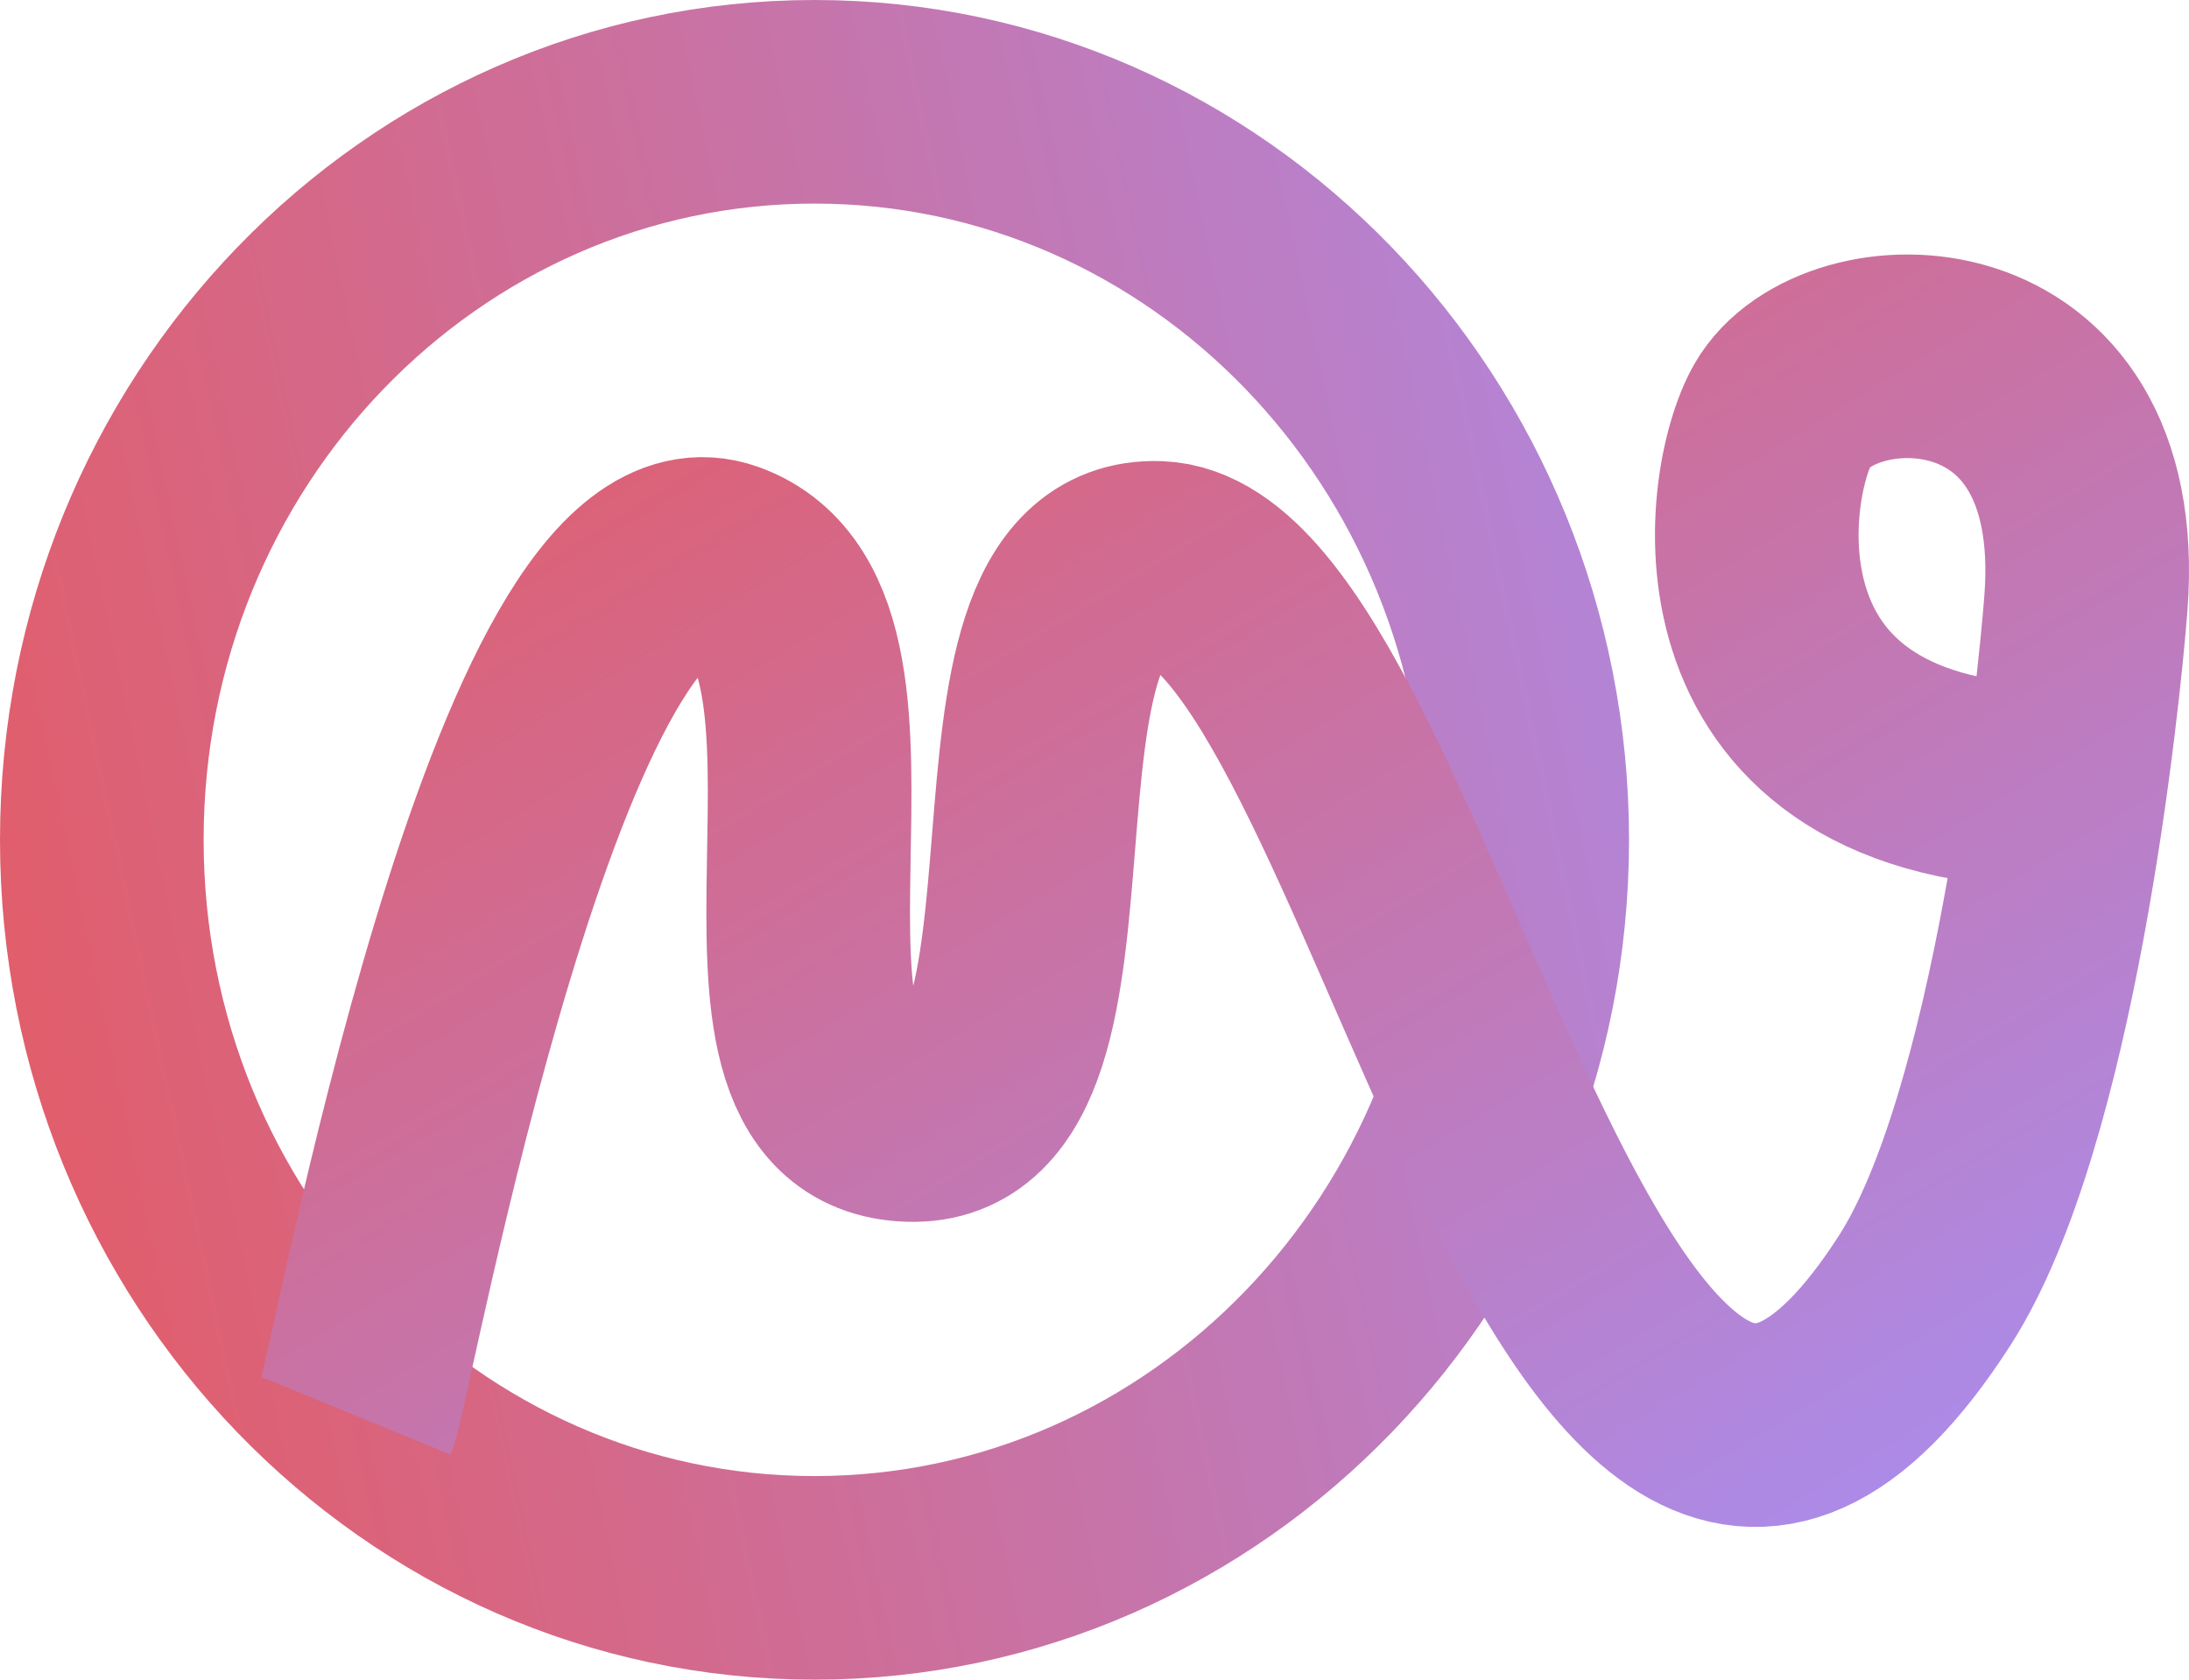
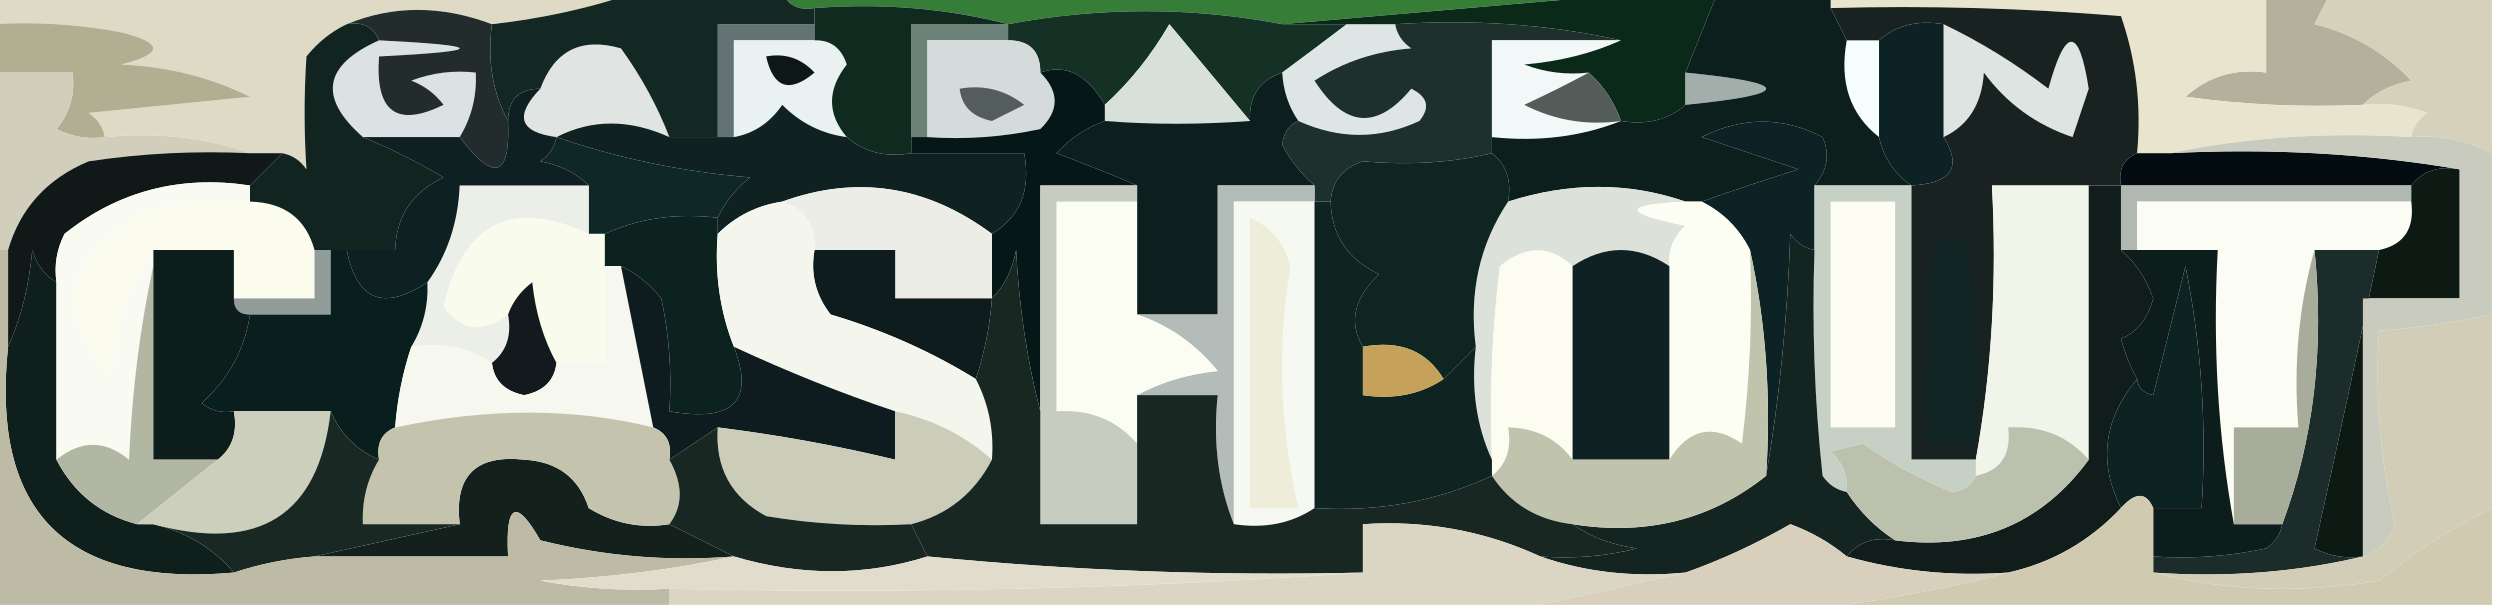
- <svg xmlns="http://www.w3.org/2000/svg" width="43" height="33" viewBox="0 0 43 33">
-   <defs>
-     <linearGradient id="a" x1="-8.363%" x2="151.553%" y1="70.287%" y2="35.535%">
-       <stop offset="0%" stop-color="#E35C67" />
-       <stop offset="100%" stop-color="#A293FF" />
-     </linearGradient>
-     <linearGradient id="b" x1="0%" x2="115.047%" y1="0%" y2="115.27%">
-       <stop offset="0%" stop-color="#E35C67" />
-       <stop offset="100%" stop-color="#A293FF" />
-     </linearGradient>
-   </defs>
-   <g fill="none" fill-rule="nonzero" stroke-width="4" transform="translate(2 2)">
-     <ellipse cx="14" cy="14.5" stroke="url(#a)" rx="14" ry="14.5" />
-     <path stroke="url(#b)" d="M5 25.818c.279-.681 3.408-18.13 7.227-16.76 3.607 1.295-.397 10.825 3.644 10.947 3.978.12.884-11.096 4.886-10.946 4.763.178 8.229 24.906 15.05 14.296 2.154-3.35 3.02-11.577 3.168-13.509.434-5.682-4.886-5.561-5.955-3.702-.802 1.395-1.601 7.31 5.504 7.31" />
+ <svg xmlns="http://www.w3.org/2000/svg" version="1.1" width="155px" height="38px" style="shape-rendering:geometricPrecision; text-rendering:geometricPrecision; image-rendering:optimizeQuality; fill-rule:evenodd; clip-rule:evenodd">
+   <g>
+     <path style="opacity:1" fill="#dedac5" d="M -0.5,-0.5 C 12.833,-0.5 26.167,-0.5 39.5,-0.5C 36.689,0.475 33.689,1.142 30.5,1.5C 27.362,0.319 24.362,0.319 21.5,1.5C 20.542,1.953 19.708,2.619 19,3.5C 18.845,5.856 18.845,8.189 19,10.5C 18.617,9.944 18.117,9.611 17.5,9.5C 16.833,9.5 16.167,9.5 15.5,9.5C 12.713,8.523 9.713,8.19 6.5,8.5C 6.389,7.883 6.056,7.383 5.5,7C 8.833,6.667 12.167,6.333 15.5,6C 13.038,4.784 10.371,4.118 7.5,4C 10.167,3.333 10.167,2.667 7.5,2C 4.854,1.503 2.187,1.336 -0.5,1.5C -0.5,0.833 -0.5,0.167 -0.5,-0.5 Z" />
+   </g>
+   <g>
+     <path style="opacity:1" fill="#367d38" d="M 48.5,-0.5 C 66.5,-0.5 84.5,-0.5 102.5,-0.5C 94.833,0.167 87.167,0.833 79.5,1.5C 73.851,0.426 68.184,0.426 62.5,1.5C 58.702,0.517 54.702,0.183 50.5,0.5C 49.508,0.672 48.842,0.338 48.5,-0.5 Z" />
+   </g>
+   <g>
+     <path style="opacity:1" fill="#b4b09b" d="M 140.5,-0.5 C 141.833,-0.5 143.167,-0.5 144.5,-0.5C 144.196,0.15 143.863,0.817 143.5,1.5C 145.865,2.085 147.865,3.252 149.5,5C 148.263,5.232 147.263,5.732 146.5,6.5C 142.818,6.665 139.152,6.499 135.5,6C 136.905,4.731 138.571,4.231 140.5,4.5C 140.5,2.833 140.5,1.167 140.5,-0.5 Z" />
+   </g>
+   <g>
+     <path style="opacity:1" fill="#f6fefd" d="M 114.5,2.5 C 115.167,2.5 115.833,2.5 116.5,2.5C 116.5,4.5 116.5,6.5 116.5,8.5C 114.692,7.082 114.025,5.082 114.5,2.5 Z" />
+   </g>
+   <g>
+     <path style="opacity:1" fill="#e8e4ce" d="M 113.5,0.5 C 113.5,0.167 113.5,-0.167 113.5,-0.5C 122.5,-0.5 131.5,-0.5 140.5,-0.5C 140.5,1.167 140.5,2.833 140.5,4.5C 138.571,4.231 136.905,4.731 135.5,6C 139.152,6.499 142.818,6.665 146.5,6.5C 147.873,6.343 149.207,6.51 150.5,7C 149.944,7.383 149.611,7.883 149.5,8.5C 144.305,8.179 139.305,8.513 134.5,9.5C 133.833,9.5 133.167,9.5 132.5,9.5C 132.777,6.552 132.444,3.719 131.5,1C 125.509,0.501 119.509,0.334 113.5,0.5 Z" />
+   </g>
+   <g>
+     <path style="opacity:1" fill="#b1ae92" d="M -0.5,1.5 C 2.187,1.336 4.854,1.503 7.5,2C 10.167,2.667 10.167,3.333 7.5,4C 10.371,4.118 13.038,4.784 15.5,6C 12.167,6.333 8.833,6.667 5.5,7C 6.056,7.383 6.389,7.883 6.5,8.5C 5.448,8.649 4.448,8.483 3.5,8C 4.337,6.989 4.67,5.822 4.5,4.5C 2.833,4.5 1.167,4.5 -0.5,4.5C -0.5,3.5 -0.5,2.5 -0.5,1.5 Z" />
+   </g>
+   <g>
+     <path style="opacity:1" fill="#153125" d="M 79.5,1.5 C 80.833,1.5 82.167,1.5 83.5,1.5C 82.205,2.488 80.872,3.488 79.5,4.5C 78.094,4.973 77.427,5.973 77.5,7.5C 75.856,5.519 74.19,3.519 72.5,1.5C 71.388,3.419 70.054,5.086 68.5,6.5C 67.399,4.606 66.066,3.939 64.5,4.5C 64.5,3.167 63.833,2.5 62.5,2.5C 62.5,2.167 62.5,1.833 62.5,1.5C 68.184,0.426 73.851,0.426 79.5,1.5 Z" />
+   </g>
+   <g>
+     <path style="opacity:1" fill="#dde5e5" d="M 83.5,1.5 C 84.5,1.5 85.5,1.5 86.5,1.5C 86.611,2.117 86.944,2.617 87.5,3C 85.285,3.17 83.285,3.837 81.5,5C 83.365,7.912 85.365,8.078 87.5,5.5C 88.521,6.002 88.688,6.668 88,7.5C 85.541,8.649 83.041,8.649 80.5,7.5C 79.89,6.609 79.557,5.609 79.5,4.5C 80.872,3.488 82.205,2.488 83.5,1.5 Z" />
+   </g>
+   <g>
+     <path style="opacity:1" fill="#d5d1ba" d="M 144.5,-0.5 C 147.833,-0.5 151.167,-0.5 154.5,-0.5C 154.5,2.833 154.5,6.167 154.5,9.5C 152.958,8.699 151.292,8.366 149.5,8.5C 149.611,7.883 149.944,7.383 150.5,7C 149.207,6.51 147.873,6.343 146.5,6.5C 147.263,5.732 148.263,5.232 149.5,5C 147.865,3.252 145.865,2.085 143.5,1.5C 143.863,0.817 144.196,0.15 144.5,-0.5 Z" />
+   </g>
+   <g>
+     <path style="opacity:1" fill="#6c8279" d="M 62.5,1.5 C 62.5,1.833 62.5,2.167 62.5,2.5C 60.833,2.5 59.167,2.5 57.5,2.5C 57.5,4.5 57.5,6.5 57.5,8.5C 57.167,8.5 56.833,8.5 56.5,8.5C 56.5,6.167 56.5,3.833 56.5,1.5C 58.5,1.5 60.5,1.5 62.5,1.5 Z" />
+   </g>
+   <g>
+     <path style="opacity:1" fill="#1e302b" d="M 86.5,1.5 C 91.363,1.181 96.03,1.514 100.5,2.5C 97.833,2.5 95.167,2.5 92.5,2.5C 92.5,4.5 92.5,6.5 92.5,8.5C 92.5,8.833 92.5,9.167 92.5,9.5C 90.01,10.09 87.343,10.257 84.5,10C 83.244,10.417 82.577,11.25 82.5,12.5C 82.167,12.5 81.833,12.5 81.5,12.5C 81.5,12.167 81.5,11.833 81.5,11.5C 80.722,10.844 80.056,10.011 79.5,9C 79.57,8.235 79.903,7.735 80.5,7.5C 83.041,8.649 85.541,8.649 88,7.5C 88.688,6.668 88.521,6.002 87.5,5.5C 85.365,8.078 83.365,7.912 81.5,5C 83.285,3.837 85.285,3.17 87.5,3C 86.944,2.617 86.611,2.117 86.5,1.5 Z" />
+   </g>
+   <g>
+     <path style="opacity:1" fill="#f1f8f7" d="M 100.5,2.5 C 98.708,3.309 96.708,3.809 94.5,4C 95.793,4.49 97.127,4.657 98.5,4.5C 97.282,5.161 95.949,5.828 94.5,6.5C 96.396,7.466 98.396,7.799 100.5,7.5C 98.052,8.473 95.385,8.806 92.5,8.5C 92.5,6.5 92.5,4.5 92.5,2.5C 95.167,2.5 97.833,2.5 100.5,2.5 Z" />
+   </g>
+   <g>
+     <path style="opacity:1" fill="#0a2918" d="M 102.5,-0.5 C 103.833,-0.5 105.167,-0.5 106.5,-0.5C 105.833,1.167 105.167,2.833 104.5,4.5C 104.5,5.167 104.5,5.833 104.5,6.5C 103.432,7.434 102.099,7.768 100.5,7.5C 100.068,6.29 99.401,5.29 98.5,4.5C 97.127,4.657 95.793,4.49 94.5,4C 96.708,3.809 98.708,3.309 100.5,2.5C 96.03,1.514 91.363,1.181 86.5,1.5C 85.5,1.5 84.5,1.5 83.5,1.5C 82.167,1.5 80.833,1.5 79.5,1.5C 87.167,0.833 94.833,0.167 102.5,-0.5 Z" />
+   </g>
+   <g>
+     <path style="opacity:1" fill="#dee4e2" d="M 120.5,1.5 C 122.764,2.581 124.931,3.915 127,5.5C 128.065,1.622 128.899,1.622 129.5,5.5C 129.167,6.5 128.833,7.5 128.5,8.5C 126.247,7.747 124.413,6.414 123,4.5C 122.878,6.437 122.045,7.77 120.5,8.5C 120.5,6.167 120.5,3.833 120.5,1.5 Z" />
+   </g>
+   <g>
+     <path style="opacity:1" fill="#a2aeaa" d="M 104.5,4.5 C 111.167,5.167 111.167,5.833 104.5,6.5C 104.5,5.833 104.5,5.167 104.5,4.5 Z" />
+   </g>
+   <g>
+     <path style="opacity:1" fill="#dce2e3" d="M 23.5,2.5 C 30.167,2.833 30.167,3.167 23.5,3.5C 23.248,6.932 24.581,7.932 27.5,6.5C 26.975,5.808 26.308,5.308 25.5,5C 26.793,4.51 28.127,4.343 29.5,4.5C 29.567,5.959 29.234,7.292 28.5,8.5C 26.5,8.5 24.5,8.5 22.5,8.5C 19.716,6.048 20.049,4.048 23.5,2.5 Z" />
+   </g>
+   <g>
+     <path style="opacity:1" fill="#e0e5e3" d="M 41.5,8.5 C 39.021,7.377 36.688,7.377 34.5,8.5C 32.204,8.196 31.871,7.196 33.5,5.5C 34.378,3.127 36.045,2.294 38.5,3C 39.758,4.741 40.758,6.574 41.5,8.5 Z" />
+   </g>
+   <g>
+     <path style="opacity:1" fill="#637272" d="M 50.5,1.5 C 50.5,1.833 50.5,2.167 50.5,2.5C 48.833,2.5 47.167,2.5 45.5,2.5C 45.5,4.5 45.5,6.5 45.5,8.5C 45.167,8.5 44.833,8.5 44.5,8.5C 44.5,6.167 44.5,3.833 44.5,1.5C 46.5,1.5 48.5,1.5 50.5,1.5 Z" />
+   </g>
+   <g>
+     <path style="opacity:1" fill="#eaf1f1" d="M 50.5,2.5 C 51.497,2.47 52.164,2.97 52.5,4C 51.278,5.563 51.278,7.063 52.5,8.5C 50.956,8.297 49.622,7.63 48.5,6.5C 47.735,7.612 46.735,8.279 45.5,8.5C 45.5,6.5 45.5,4.5 45.5,2.5C 47.167,2.5 48.833,2.5 50.5,2.5 Z" />
+   </g>
+   <g>
+     <path style="opacity:1" fill="#0d1716" d="M 47.5,3.5 C 48.675,3.281 49.675,3.614 50.5,4.5C 48.948,5.798 47.948,5.465 47.5,3.5 Z" />
+   </g>
+   <g>
+     <path style="opacity:1" fill="#112a20" d="M 50.5,0.5 C 54.702,0.183 58.702,0.517 62.5,1.5C 60.5,1.5 58.5,1.5 56.5,1.5C 56.5,3.833 56.5,6.167 56.5,8.5C 56.5,8.833 56.5,9.167 56.5,9.5C 54.901,9.768 53.568,9.434 52.5,8.5C 51.278,7.063 51.278,5.563 52.5,4C 52.164,2.97 51.497,2.47 50.5,2.5C 50.5,2.167 50.5,1.833 50.5,1.5C 50.5,1.167 50.5,0.833 50.5,0.5 Z" />
+   </g>
+   <g>
+     <path style="opacity:1" fill="#d8e0dc" d="M 77.5,7.5 C 74.405,7.729 71.405,7.729 68.5,7.5C 68.5,7.167 68.5,6.833 68.5,6.5C 70.054,5.086 71.388,3.419 72.5,1.5C 74.19,3.519 75.856,5.519 77.5,7.5 Z" />
+   </g>
+   <g>
+     <path style="opacity:1" fill="#545c59" d="M 98.5,4.5 C 99.401,5.29 100.068,6.29 100.5,7.5C 98.396,7.799 96.396,7.466 94.5,6.5C 95.949,5.828 97.282,5.161 98.5,4.5 Z" />
+   </g>
+   <g>
+     <path style="opacity:1" fill="#d1cebb" d="M -0.5,4.5 C 1.167,4.5 2.833,4.5 4.5,4.5C 4.67,5.822 4.337,6.989 3.5,8C 4.448,8.483 5.448,8.649 6.5,8.5C 9.713,8.19 12.713,8.523 15.5,9.5C 12.15,9.335 8.817,9.502 5.5,10C 2.921,11.076 1.254,12.909 0.5,15.5C 0.167,15.5 -0.167,15.5 -0.5,15.5C -0.5,11.833 -0.5,8.167 -0.5,4.5 Z" />
+   </g>
+   <g>
+     <path style="opacity:1" fill="#132723" d="M 39.5,-0.5 C 42.5,-0.5 45.5,-0.5 48.5,-0.5C 48.842,0.338 49.508,0.672 50.5,0.5C 50.5,0.833 50.5,1.167 50.5,1.5C 48.5,1.5 46.5,1.5 44.5,1.5C 44.5,3.833 44.5,6.167 44.5,8.5C 43.5,8.5 42.5,8.5 41.5,8.5C 40.758,6.574 39.758,4.741 38.5,3C 36.045,2.294 34.378,3.127 33.5,5.5C 32.167,5.5 31.5,6.167 31.5,7.5C 30.539,5.735 30.205,3.735 30.5,1.5C 33.689,1.142 36.689,0.475 39.5,-0.5 Z" />
+   </g>
+   <g>
+     <path style="opacity:1" fill="#d4dbda" d="M 62.5,2.5 C 63.833,2.5 64.5,3.167 64.5,4.5C 65.684,5.688 65.684,6.855 64.5,8C 62.19,8.497 59.857,8.663 57.5,8.5C 57.5,6.5 57.5,4.5 57.5,2.5C 59.167,2.5 60.833,2.5 62.5,2.5 Z" />
+   </g>
+   <g>
+     <path style="opacity:1" fill="#545d5d" d="M 59.5,5.5 C 60.978,5.238 62.311,5.571 63.5,6.5C 62.833,6.833 62.167,7.167 61.5,7.5C 60.287,7.253 59.62,6.586 59.5,5.5 Z" />
+   </g>
+   <g>
+     <path style="opacity:1" fill="#222c2c" d="M 21.5,1.5 C 24.362,0.319 27.362,0.319 30.5,1.5C 30.205,3.735 30.539,5.735 31.5,7.5C 31.649,11.001 30.649,11.334 28.5,8.5C 29.234,7.292 29.567,5.959 29.5,4.5C 28.127,4.343 26.793,4.51 25.5,5C 26.308,5.308 26.975,5.808 27.5,6.5C 24.581,7.932 23.248,6.932 23.5,3.5C 30.167,3.167 30.167,2.833 23.5,2.5C 23.158,1.662 22.492,1.328 21.5,1.5 Z" />
+   </g>
+   <g>
+     <path style="opacity:1" fill="#051717" d="M 68.5,6.5 C 68.5,6.833 68.5,7.167 68.5,7.5C 67.357,7.908 66.357,8.575 65.5,9.5C 67.291,10.17 68.958,10.836 70.5,11.5C 68.5,11.5 66.5,11.5 64.5,11.5C 64.5,16.167 64.5,20.833 64.5,25.5C 63.679,22.359 63.179,19.025 63,15.5C 62.768,16.738 62.268,17.738 61.5,18.5C 61.5,17.167 61.5,15.833 61.5,14.5C 63.256,13.448 63.923,11.781 63.5,9.5C 61.167,9.5 58.833,9.5 56.5,9.5C 56.5,9.167 56.5,8.833 56.5,8.5C 56.833,8.5 57.167,8.5 57.5,8.5C 59.857,8.663 62.19,8.497 64.5,8C 65.684,6.855 65.684,5.688 64.5,4.5C 66.066,3.939 67.399,4.606 68.5,6.5 Z" />
+   </g>
+   <g>
+     <path style="opacity:1" fill="#0d2225" d="M 112.5,11.5 C 112.5,12.833 112.5,14.167 112.5,15.5C 111.883,15.389 111.383,15.056 111,14.5C 110.826,19.683 110.326,24.683 109.5,29.5C 109.819,24.637 109.486,19.97 108.5,15.5C 107.833,14.167 106.833,13.167 105.5,12.5C 107.369,11.835 109.369,11.169 111.5,10.5C 109.5,9.833 107.5,9.167 105.5,8.5C 108.034,7.223 110.534,7.223 113,8.5C 113.47,9.577 113.303,10.577 112.5,11.5 Z" />
+   </g>
+   <g>
+     <path style="opacity:1" fill="#0c1f1c" d="M 106.5,-0.5 C 108.833,-0.5 111.167,-0.5 113.5,-0.5C 113.5,-0.167 113.5,0.167 113.5,0.5C 113.833,1.167 114.167,1.833 114.5,2.5C 114.025,5.082 114.692,7.082 116.5,8.5C 116.782,9.778 117.449,10.778 118.5,11.5C 116.5,11.5 114.5,11.5 112.5,11.5C 113.303,10.577 113.47,9.577 113,8.5C 110.534,7.223 108.034,7.223 105.5,8.5C 107.5,9.167 109.5,9.833 111.5,10.5C 109.369,11.169 107.369,11.835 105.5,12.5C 105.167,12.5 104.833,12.5 104.5,12.5C 100.967,11.285 97.301,11.285 93.5,12.5C 93.737,11.209 93.404,10.209 92.5,9.5C 92.5,9.167 92.5,8.833 92.5,8.5C 95.385,8.806 98.052,8.473 100.5,7.5C 102.099,7.768 103.432,7.434 104.5,6.5C 111.167,5.833 111.167,5.167 104.5,4.5C 105.167,2.833 105.833,1.167 106.5,-0.5 Z" />
+   </g>
+   <g>
+     <path style="opacity:1" fill="#0f2121" d="M 52.5,8.5 C 53.568,9.434 54.901,9.768 56.5,9.5C 58.833,9.5 61.167,9.5 63.5,9.5C 63.923,11.781 63.256,13.448 61.5,14.5C 57.451,11.497 53.118,10.831 48.5,12.5C 46.938,12.733 45.605,13.399 44.5,14.5C 44.5,14.167 44.5,13.833 44.5,13.5C 44.953,12.542 45.62,11.708 46.5,11C 42.315,10.649 38.315,9.816 34.5,8.5C 36.688,7.377 39.021,7.377 41.5,8.5C 42.5,8.5 43.5,8.5 44.5,8.5C 44.833,8.5 45.167,8.5 45.5,8.5C 46.735,8.279 47.735,7.612 48.5,6.5C 49.622,7.63 50.956,8.297 52.5,8.5 Z" />
+   </g>
+   <g>
+     <path style="opacity:1" fill="#0c1e1e" d="M 79.5,4.5 C 79.557,5.609 79.89,6.609 80.5,7.5C 79.903,7.735 79.57,8.235 79.5,9C 80.056,10.011 80.722,10.844 81.5,11.5C 79.5,11.5 77.5,11.5 75.5,11.5C 75.5,14.167 75.5,16.833 75.5,19.5C 73.833,19.5 72.167,19.5 70.5,19.5C 70.5,17.167 70.5,14.833 70.5,12.5C 70.5,12.167 70.5,11.833 70.5,11.5C 68.958,10.836 67.291,10.17 65.5,9.5C 66.357,8.575 67.357,7.908 68.5,7.5C 71.405,7.729 74.405,7.729 77.5,7.5C 77.427,5.973 78.094,4.973 79.5,4.5 Z" />
+   </g>
+   <g>
+     <path style="opacity:1" fill="#0c2225" d="M 120.5,1.5 C 120.5,3.833 120.5,6.167 120.5,8.5C 121.674,10.368 121.007,11.368 118.5,11.5C 117.449,10.778 116.782,9.778 116.5,8.5C 116.5,6.5 116.5,4.5 116.5,2.5C 117.568,1.566 118.901,1.232 120.5,1.5 Z" />
+   </g>
+   <g>
+     <path style="opacity:1" fill="#182220" d="M 113.5,0.5 C 119.509,0.334 125.509,0.501 131.5,1C 132.444,3.719 132.777,6.552 132.5,9.5C 131.662,9.842 131.328,10.508 131.5,11.5C 130.833,11.5 130.167,11.5 129.5,11.5C 127.5,11.5 125.5,11.5 123.5,11.5C 123.822,17.358 123.489,23.025 122.5,28.5C 121.167,28.5 119.833,28.5 118.5,28.5C 118.5,22.833 118.5,17.167 118.5,11.5C 121.007,11.368 121.674,10.368 120.5,8.5C 122.045,7.77 122.878,6.437 123,4.5C 124.413,6.414 126.247,7.747 128.5,8.5C 128.833,7.5 129.167,6.5 129.5,5.5C 128.899,1.622 128.065,1.622 127,5.5C 124.931,3.915 122.764,2.581 120.5,1.5C 118.901,1.232 117.568,1.566 116.5,2.5C 115.833,2.5 115.167,2.5 114.5,2.5C 114.167,1.833 113.833,1.167 113.5,0.5 Z" />
+   </g>
+   <g>
+     <path style="opacity:1" fill="#030d11" d="M 132.5,9.5 C 133.167,9.5 133.833,9.5 134.5,9.5C 140.69,9.177 146.69,9.51 152.5,10.5C 151.209,10.263 150.209,10.596 149.5,11.5C 143.5,11.5 137.5,11.5 131.5,11.5C 131.328,10.508 131.662,9.842 132.5,9.5 Z" />
+   </g>
+   <g>
+     <path style="opacity:1" fill="#102727" d="M 34.5,8.5 C 38.315,9.816 42.315,10.649 46.5,11C 45.62,11.708 44.953,12.542 44.5,13.5C 41.941,13.198 39.607,13.532 37.5,14.5C 37.167,14.5 36.833,14.5 36.5,14.5C 36.5,13.5 36.5,12.5 36.5,11.5C 35.737,10.732 34.737,10.232 33.5,10C 34.056,9.617 34.389,9.117 34.5,8.5 Z" />
+   </g>
+   <g>
+     <path style="opacity:1" fill="#b4bcb9" d="M 81.5,11.5 C 81.5,11.833 81.5,12.167 81.5,12.5C 79.833,12.5 78.167,12.5 76.5,12.5C 76.5,19.167 76.5,25.833 76.5,32.5C 75.527,30.052 75.194,27.385 75.5,24.5C 73.833,24.5 72.167,24.5 70.5,24.5C 71.952,23.698 73.618,23.198 75.5,23C 74.113,21.317 72.447,20.15 70.5,19.5C 72.167,19.5 73.833,19.5 75.5,19.5C 75.5,16.833 75.5,14.167 75.5,11.5C 77.5,11.5 79.5,11.5 81.5,11.5 Z" />
+   </g>
+   <g>
+     <path style="opacity:1" fill="#b0b8b1" d="M 131.5,11.5 C 137.5,11.5 143.5,11.5 149.5,11.5C 149.5,11.833 149.5,12.167 149.5,12.5C 143.833,12.5 138.167,12.5 132.5,12.5C 132.5,13.5 132.5,14.5 132.5,15.5C 132.167,15.5 131.833,15.5 131.5,15.5C 131.5,14.167 131.5,12.833 131.5,11.5 Z" />
+   </g>
+   <g>
+     <path style="opacity:1" fill="#101818" d="M 15.5,9.5 C 16.167,9.5 16.833,9.5 17.5,9.5C 16.833,10.167 16.167,10.833 15.5,11.5C 11.161,10.846 7.327,11.846 4,14.5C 3.517,15.448 3.351,16.448 3.5,17.5C 2.778,17.082 2.278,16.416 2,15.5C 1.809,17.708 1.309,19.708 0.5,21.5C 0.5,19.5 0.5,17.5 0.5,15.5C 1.254,12.909 2.921,11.076 5.5,10C 8.817,9.502 12.15,9.335 15.5,9.5 Z" />
+   </g>
+   <g>
+     <path style="opacity:1" fill="#fbfbee" d="M 15.5,12.5 C 17.632,12.554 18.965,13.554 19.5,15.5C 19.5,16.5 19.5,17.5 19.5,18.5C 17.833,18.5 16.167,18.5 14.5,18.5C 14.5,17.5 14.5,16.5 14.5,15.5C 12.833,15.5 11.167,15.5 9.5,15.5C 7.78,17.658 6.947,20.325 7,23.5C 3.232,19.018 4.065,15.518 9.5,13C 11.473,12.505 13.473,12.338 15.5,12.5 Z" />
+   </g>
+   <g>
+     <path style="opacity:1" fill="#112420" d="M 21.5,1.5 C 22.492,1.328 23.158,1.662 23.5,2.5C 20.049,4.048 19.716,6.048 22.5,8.5C 24.159,9.181 25.825,10.015 27.5,11C 25.561,11.908 24.561,13.408 24.5,15.5C 23.5,15.5 22.5,15.5 21.5,15.5C 21.167,15.5 20.833,15.5 20.5,15.5C 20.167,15.5 19.833,15.5 19.5,15.5C 18.965,13.554 17.632,12.554 15.5,12.5C 15.5,12.167 15.5,11.833 15.5,11.5C 16.167,10.833 16.833,10.167 17.5,9.5C 18.117,9.611 18.617,9.944 19,10.5C 18.845,8.189 18.845,5.856 19,3.5C 19.708,2.619 20.542,1.953 21.5,1.5 Z" />
+   </g>
+   <g>
+     <path style="opacity:1" fill="#dce2da" d="M 104.5,12.5 C 100.551,12.693 100.551,13.193 104.5,14C 103.748,14.671 103.414,15.504 103.5,16.5C 101.5,15.167 99.5,15.167 97.5,16.5C 96.115,15.199 94.615,15.199 93,16.5C 92.501,20.486 92.335,24.486 92.5,28.5C 91.532,26.393 91.198,24.059 91.5,21.5C 91.065,18.163 91.732,15.162 93.5,12.5C 97.301,11.285 100.967,11.285 104.5,12.5 Z" />
+   </g>
+   <g>
+     <path style="opacity:1" fill="#fbfcf4" d="M 149.5,12.5 C 149.715,14.179 149.048,15.179 147.5,15.5C 146.167,15.5 144.833,15.5 143.5,15.5C 142.518,18.962 142.185,22.629 142.5,26.5C 141.167,26.5 139.833,26.5 138.5,26.5C 138.5,28.5 138.5,30.5 138.5,32.5C 137.511,27.025 137.178,21.358 137.5,15.5C 135.833,15.5 134.167,15.5 132.5,15.5C 132.5,14.5 132.5,13.5 132.5,12.5C 138.167,12.5 143.833,12.5 149.5,12.5 Z" />
+   </g>
+   <g>
+     <path style="opacity:1" fill="#ebefe8" d="M 36.5,11.5 C 36.5,12.5 36.5,13.5 36.5,14.5C 31.735,12.298 28.735,13.798 27.5,19C 28.564,20.511 29.897,20.677 31.5,19.5C 31.737,20.791 31.404,21.791 30.5,22.5C 29.081,21.549 27.415,21.215 25.5,21.5C 26.234,20.292 26.567,18.959 26.5,17.5C 27.738,15.786 28.405,13.786 28.5,11.5C 31.167,11.5 33.833,11.5 36.5,11.5 Z" />
+   </g>
+   <g>
+     <path style="opacity:1" fill="#f9fbed" d="M 36.5,14.5 C 36.833,14.5 37.167,14.5 37.5,14.5C 37.5,15.167 37.5,15.833 37.5,16.5C 37.5,18.5 37.5,20.5 37.5,22.5C 36.5,22.5 35.5,22.5 34.5,22.5C 33.698,21.048 33.198,19.382 33,17.5C 32.283,18.044 31.783,18.711 31.5,19.5C 29.897,20.677 28.564,20.511 27.5,19C 28.735,13.798 31.735,12.298 36.5,14.5 Z" />
+   </g>
+   <g>
+     <path style="opacity:1" fill="#ebede6" d="M 48.5,12.5 C 53.118,10.831 57.451,11.497 61.5,14.5C 61.5,15.833 61.5,17.167 61.5,18.5C 59.5,18.5 57.5,18.5 55.5,18.5C 55.5,17.5 55.5,16.5 55.5,15.5C 53.833,15.5 52.167,15.5 50.5,15.5C 50.573,13.973 49.906,12.973 48.5,12.5 Z" />
+   </g>
+   <g>
+     <path style="opacity:1" fill="#f1f4e9" d="M 129.5,11.5 C 129.5,17.167 129.5,22.833 129.5,28.5C 128.221,27.032 126.554,26.365 124.5,26.5C 124.715,28.179 124.048,29.179 122.5,29.5C 122.5,29.167 122.5,28.833 122.5,28.5C 123.489,23.025 123.822,17.358 123.5,11.5C 125.5,11.5 127.5,11.5 129.5,11.5 Z" />
+   </g>
+   <g>
+     <path style="opacity:1" fill="#0c221f" d="M 44.5,13.5 C 44.5,13.833 44.5,14.167 44.5,14.5C 44.298,16.95 44.631,19.283 45.5,21.5C 46.805,24.871 45.471,26.204 41.5,25.5C 41.663,23.143 41.497,20.81 41,18.5C 40.292,17.619 39.458,16.953 38.5,16.5C 38.167,16.5 37.833,16.5 37.5,16.5C 37.5,15.833 37.5,15.167 37.5,14.5C 39.607,13.532 41.941,13.198 44.5,13.5 Z" />
+   </g>
+   <g>
+     <path style="opacity:1" fill="#0e2022" d="M 33.5,5.5 C 31.871,7.196 32.204,8.196 34.5,8.5C 34.389,9.117 34.056,9.617 33.5,10C 34.737,10.232 35.737,10.732 36.5,11.5C 33.833,11.5 31.167,11.5 28.5,11.5C 28.405,13.786 27.738,15.786 26.5,17.5C 23.774,19.301 22.108,18.634 21.5,15.5C 22.5,15.5 23.5,15.5 24.5,15.5C 24.561,13.408 25.561,11.908 27.5,11C 25.825,10.015 24.159,9.181 22.5,8.5C 24.5,8.5 26.5,8.5 28.5,8.5C 30.649,11.334 31.649,11.001 31.5,7.5C 31.5,6.167 32.167,5.5 33.5,5.5 Z" />
+   </g>
+   <g>
+     <path style="opacity:1" fill="#0e2521" d="M 92.5,9.5 C 93.404,10.209 93.737,11.209 93.5,12.5C 91.732,15.162 91.065,18.163 91.5,21.5C 90.833,22.167 90.167,22.833 89.5,23.5C 88.448,21.744 86.781,21.077 84.5,21.5C 83.601,20.006 83.935,18.506 85.5,17C 83.561,16.092 82.561,14.592 82.5,12.5C 82.577,11.25 83.244,10.417 84.5,10C 87.343,10.257 90.01,10.09 92.5,9.5 Z" />
+   </g>
+   <g>
+     <path style="opacity:1" fill="#111d1a" d="M 129.5,11.5 C 130.167,11.5 130.833,11.5 131.5,11.5C 131.5,12.833 131.5,14.167 131.5,15.5C 132.391,16.261 133.058,17.261 133.5,18.5C 133.148,19.786 132.482,20.619 131.5,21C 131.743,21.902 132.077,22.735 132.5,23.5C 130.416,25.993 130.083,28.66 131.5,31.5C 129.551,33.563 127.218,34.896 124.5,35.5C 121.061,35.747 117.728,35.414 114.5,34.5C 115.209,33.596 116.209,33.263 117.5,33.5C 122.588,34.145 126.588,32.478 129.5,28.5C 129.5,22.833 129.5,17.167 129.5,11.5 Z" />
+   </g>
+   <g>
+     <path style="opacity:1" fill="#fbfdf3" d="M 70.5,12.5 C 70.5,14.833 70.5,17.167 70.5,19.5C 72.447,20.15 74.113,21.317 75.5,23C 73.618,23.198 71.952,23.698 70.5,24.5C 70.5,25.5 70.5,26.5 70.5,27.5C 69.221,26.032 67.554,25.365 65.5,25.5C 65.5,21.167 65.5,16.833 65.5,12.5C 67.167,12.5 68.833,12.5 70.5,12.5 Z" />
+   </g>
+   <g>
+     <path style="opacity:1" fill="#f5f9f1" d="M 81.5,12.5 C 81.5,18.833 81.5,25.167 81.5,31.5C 80.081,32.451 78.415,32.785 76.5,32.5C 76.5,25.833 76.5,19.167 76.5,12.5C 78.167,12.5 79.833,12.5 81.5,12.5 Z" />
+   </g>
+   <g>
+     <path style="opacity:1" fill="#1b2c2b" d="M 143.5,15.5 C 144.833,15.5 146.167,15.5 147.5,15.5C 146.205,21.672 144.872,27.838 143.5,34C 144.448,34.483 145.448,34.65 146.5,34.5C 142.366,35.485 138.032,35.818 133.5,35.5C 133.5,35.167 133.5,34.833 133.5,34.5C 135.857,34.663 138.19,34.497 140.5,34C 141.056,33.617 141.389,33.117 141.5,32.5C 143.45,27.265 144.117,21.598 143.5,15.5 Z" />
+   </g>
+   <g>
+     <path style="opacity:1" fill="#929d99" d="M 19.5,15.5 C 19.833,15.5 20.167,15.5 20.5,15.5C 20.5,16.833 20.5,18.167 20.5,19.5C 18.833,19.5 17.167,19.5 15.5,19.5C 14.833,19.5 14.5,19.167 14.5,18.5C 16.167,18.5 17.833,18.5 19.5,18.5C 19.5,17.5 19.5,16.5 19.5,15.5 Z" />
+   </g>
+   <g>
+     <path style="opacity:1" fill="#0f1c1d" d="M 50.5,15.5 C 52.167,15.5 53.833,15.5 55.5,15.5C 55.5,16.5 55.5,17.5 55.5,18.5C 57.5,18.5 59.5,18.5 61.5,18.5C 61.381,20.183 61.048,21.85 60.5,23.5C 57.731,21.793 54.731,20.46 51.5,19.5C 50.571,18.311 50.238,16.978 50.5,15.5 Z" />
+   </g>
+   <g>
+     <path style="opacity:1" fill="#ededd9" d="M 77.5,13.5 C 78.79,14.058 79.623,15.058 80,16.5C 79.176,21.503 79.343,26.503 80.5,31.5C 79.5,31.5 78.5,31.5 77.5,31.5C 77.5,25.5 77.5,19.5 77.5,13.5 Z" />
+   </g>
+   <g>
+     <path style="opacity:1" fill="#131a1e" d="M 34.5,22.5 C 34.38,23.586 33.713,24.253 32.5,24.5C 31.287,24.253 30.62,23.586 30.5,22.5C 31.404,21.791 31.737,20.791 31.5,19.5C 31.783,18.711 32.283,18.044 33,17.5C 33.198,19.382 33.698,21.048 34.5,22.5 Z" />
+   </g>
+   <g>
+     <path style="opacity:1" fill="#fcfdf3" d="M 104.5,12.5 C 104.833,12.5 105.167,12.5 105.5,12.5C 106.833,13.167 107.833,14.167 108.5,15.5C 108.666,19.514 108.499,23.514 108,27.5C 106.184,26.257 104.684,26.59 103.5,28.5C 103.5,24.5 103.5,20.5 103.5,16.5C 103.414,15.504 103.748,14.671 104.5,14C 100.551,13.193 100.551,12.693 104.5,12.5 Z" />
+   </g>
+   <g>
+     <path style="opacity:1" fill="#112424" d="M 121.5,13.5 C 122.486,17.97 122.819,22.637 122.5,27.5C 121.5,27.5 120.5,27.5 119.5,27.5C 119.334,23.154 119.501,18.821 120,14.5C 121.107,15.712 121.607,15.379 121.5,13.5 Z" />
+   </g>
+   <g>
+     <path style="opacity:1" fill="#0c1d1b" d="M 9.5,15.5 C 11.167,15.5 12.833,15.5 14.5,15.5C 14.5,16.5 14.5,17.5 14.5,18.5C 14.5,19.167 14.833,19.5 15.5,19.5C 15.174,21.661 14.174,23.494 12.5,25C 13.094,25.464 13.761,25.631 14.5,25.5C 14.737,26.791 14.404,27.791 13.5,28.5C 12.167,28.5 10.833,28.5 9.5,28.5C 9.5,24.5 9.5,20.5 9.5,16.5C 9.5,16.167 9.5,15.833 9.5,15.5 Z" />
+   </g>
+   <g>
+     <path style="opacity:1" fill="#091f1e" d="M 20.5,15.5 C 20.833,15.5 21.167,15.5 21.5,15.5C 22.108,18.634 23.774,19.301 26.5,17.5C 26.567,18.959 26.234,20.292 25.5,21.5C 24.962,23.117 24.629,24.784 24.5,26.5C 23.662,26.842 23.328,27.508 23.5,28.5C 22.1,27.9 21.1,26.9 20.5,25.5C 18.5,25.5 16.5,25.5 14.5,25.5C 13.761,25.631 13.094,25.464 12.5,25C 14.174,23.494 15.174,21.661 15.5,19.5C 17.167,19.5 18.833,19.5 20.5,19.5C 20.5,18.167 20.5,16.833 20.5,15.5 Z" />
+   </g>
+   <g>
+     <path style="opacity:1" fill="#f4f6ed" d="M 48.5,12.5 C 49.906,12.973 50.573,13.973 50.5,15.5C 50.238,16.978 50.571,18.311 51.5,19.5C 54.731,20.46 57.731,21.793 60.5,23.5C 61.301,25.042 61.634,26.709 61.5,28.5C 59.809,26.988 57.809,25.988 55.5,25.5C 52.169,24.385 48.836,23.051 45.5,21.5C 44.631,19.283 44.298,16.95 44.5,14.5C 45.605,13.399 46.938,12.733 48.5,12.5 Z" />
+   </g>
+   <g>
+     <path style="opacity:1" fill="#fcfcf1" d="M 97.5,16.5 C 97.5,20.5 97.5,24.5 97.5,28.5C 96.533,27.194 95.199,26.527 93.5,26.5C 93.737,27.791 93.404,28.791 92.5,29.5C 92.5,29.167 92.5,28.833 92.5,28.5C 92.335,24.486 92.501,20.486 93,16.5C 94.615,15.199 96.115,15.199 97.5,16.5 Z" />
+   </g>
+   <g>
+     <path style="opacity:1" fill="#0f2122" d="M 103.5,16.5 C 103.5,20.5 103.5,24.5 103.5,28.5C 101.5,28.5 99.5,28.5 97.5,28.5C 97.5,24.5 97.5,20.5 97.5,16.5C 99.5,15.167 101.5,15.167 103.5,16.5 Z" />
+   </g>
+   <g>
+     <path style="opacity:1" fill="#d2cdb6" d="M 154.5,19.5 C 154.5,23.5 154.5,27.5 154.5,31.5C 152.021,32.722 149.688,34.222 147.5,36C 142.648,36.815 137.981,36.648 133.5,35.5C 138.032,35.818 142.366,35.485 146.5,34.5C 147.478,34.189 148.145,33.522 148.5,32.5C 147.567,28.57 147.234,24.57 147.5,20.5C 149.861,20.326 152.194,19.993 154.5,19.5 Z" />
+   </g>
+   <g>
+     <path style="opacity:1" fill="#0f1f1b" d="M 3.5,17.5 C 3.5,21.167 3.5,24.833 3.5,28.5C 4.585,30.587 6.251,31.92 8.5,32.5C 8.833,32.5 9.167,32.5 9.5,32.5C 11.531,32.972 13.198,33.972 14.5,35.5C 4.094,36.427 -0.573,31.76 0.5,21.5C 1.309,19.708 1.809,17.708 2,15.5C 2.278,16.416 2.778,17.082 3.5,17.5 Z" />
+   </g>
+   <g>
+     <path style="opacity:1" fill="#f9fbf2" d="M 15.5,11.5 C 15.5,11.833 15.5,12.167 15.5,12.5C 13.473,12.338 11.473,12.505 9.5,13C 4.065,15.518 3.232,19.018 7,23.5C 6.947,20.325 7.78,17.658 9.5,15.5C 9.5,15.833 9.5,16.167 9.5,16.5C 8.676,20.312 8.176,24.312 8,28.5C 6.51,27.272 5.01,27.272 3.5,28.5C 3.5,24.833 3.5,21.167 3.5,17.5C 3.351,16.448 3.517,15.448 4,14.5C 7.327,11.846 11.161,10.846 15.5,11.5 Z" />
+   </g>
+   <g>
+     <path style="opacity:1" fill="#0c1a13" d="M 152.5,10.5 C 152.5,13.167 152.5,15.833 152.5,18.5C 150.5,18.5 148.5,18.5 146.5,18.5C 146.5,23.833 146.5,29.167 146.5,34.5C 145.448,34.65 144.448,34.483 143.5,34C 144.872,27.838 146.205,21.672 147.5,15.5C 149.048,15.179 149.715,14.179 149.5,12.5C 149.5,12.167 149.5,11.833 149.5,11.5C 150.209,10.596 151.209,10.263 152.5,10.5 Z" />
+   </g>
+   <g>
+     <path style="opacity:1" fill="#f6f7ee" d="M 37.5,16.5 C 37.833,16.5 38.167,16.5 38.5,16.5C 39.167,19.833 39.833,23.167 40.5,26.5C 35.558,25.276 30.225,25.276 24.5,26.5C 24.629,24.784 24.962,23.117 25.5,21.5C 27.415,21.215 29.081,21.549 30.5,22.5C 30.62,23.586 31.287,24.253 32.5,24.5C 33.713,24.253 34.38,23.586 34.5,22.5C 35.5,22.5 36.5,22.5 37.5,22.5C 37.5,20.5 37.5,18.5 37.5,16.5 Z" />
+   </g>
+   <g>
+     <path style="opacity:1" fill="#0f1c1f" d="M 38.5,16.5 C 39.458,16.953 40.292,17.619 41,18.5C 41.497,20.81 41.663,23.143 41.5,25.5C 45.471,26.204 46.805,24.871 45.5,21.5C 48.836,23.051 52.169,24.385 55.5,25.5C 55.5,26.5 55.5,27.5 55.5,28.5C 51.879,27.628 48.212,26.961 44.5,26.5C 43.5,27.167 42.5,27.833 41.5,28.5C 41.672,27.508 41.338,26.842 40.5,26.5C 39.833,23.167 39.167,19.833 38.5,16.5 Z" />
+   </g>
+   <g>
+     <path style="opacity:1" fill="#0d1d1b" d="M 131.5,15.5 C 131.833,15.5 132.167,15.5 132.5,15.5C 134.167,15.5 135.833,15.5 137.5,15.5C 137.178,21.358 137.511,27.025 138.5,32.5C 139.5,32.5 140.5,32.5 141.5,32.5C 141.389,33.117 141.056,33.617 140.5,34C 138.19,34.497 135.857,34.663 133.5,34.5C 133.5,33.5 133.5,32.5 133.5,31.5C 134.5,31.5 135.5,31.5 136.5,31.5C 136.827,26.456 136.494,21.456 135.5,16.5C 134.833,19.167 134.167,21.833 133.5,24.5C 132.893,24.376 132.56,24.043 132.5,23.5C 132.077,22.735 131.743,21.902 131.5,21C 132.482,20.619 133.148,19.786 133.5,18.5C 133.058,17.261 132.391,16.261 131.5,15.5 Z" />
+   </g>
+   <g>
+     <path style="opacity:1" fill="#0c2322" d="M 133.5,31.5 C 133.062,30.494 132.396,30.494 131.5,31.5C 130.083,28.66 130.416,25.993 132.5,23.5C 132.56,24.043 132.893,24.376 133.5,24.5C 134.167,21.833 134.833,19.167 135.5,16.5C 136.494,21.456 136.827,26.456 136.5,31.5C 135.5,31.5 134.5,31.5 133.5,31.5 Z" />
+   </g>
+   <g>
+     <path style="opacity:1" fill="#c7d0c5" d="M 112.5,11.5 C 114.5,11.5 116.5,11.5 118.5,11.5C 118.5,17.167 118.5,22.833 118.5,28.5C 119.833,28.5 121.167,28.5 122.5,28.5C 122.5,28.833 122.5,29.167 122.5,29.5C 122.265,30.097 121.765,30.43 121,30.5C 119.05,29.718 117.217,28.718 115.5,27.5C 114.833,27.667 114.167,27.833 113.5,28C 114.252,28.671 114.586,29.504 114.5,30.5C 113.883,30.389 113.383,30.056 113,29.5C 112.501,24.845 112.334,20.178 112.5,15.5C 112.5,14.167 112.5,12.833 112.5,11.5 Z" />
+   </g>
+   <g>
+     <path style="opacity:1" fill="#fdfef1" d="M 113.5,12.5 C 114.833,12.5 116.167,12.5 117.5,12.5C 117.5,17.167 117.5,21.833 117.5,26.5C 116.167,26.5 114.833,26.5 113.5,26.5C 113.5,21.833 113.5,17.167 113.5,12.5 Z" />
+   </g>
+   <g>
+     <path style="opacity:1" fill="#c8cbbd" d="M 134.5,9.5 C 139.305,8.513 144.305,8.179 149.5,8.5C 151.292,8.366 152.958,8.699 154.5,9.5C 154.5,12.833 154.5,16.167 154.5,19.5C 152.194,19.993 149.861,20.326 147.5,20.5C 147.234,24.57 147.567,28.57 148.5,32.5C 148.145,33.522 147.478,34.189 146.5,34.5C 146.5,29.167 146.5,23.833 146.5,18.5C 148.5,18.5 150.5,18.5 152.5,18.5C 152.5,15.833 152.5,13.167 152.5,10.5C 146.69,9.51 140.69,9.177 134.5,9.5 Z" />
+   </g>
+   <g>
+     <path style="opacity:1" fill="#14201c" d="M 41.5,32.5 C 42.833,33.167 44.167,33.833 45.5,34.5C 41.445,34.824 37.445,34.491 33.5,33.5C 31.995,30.869 31.329,31.203 31.5,34.5C 27.5,34.5 23.5,34.5 19.5,34.5C 22.5,33.833 25.5,33.167 28.5,32.5C 28.155,29.512 29.488,28.179 32.5,28.5C 34.552,28.616 35.885,29.616 36.5,31.5C 38.045,32.452 39.712,32.785 41.5,32.5 Z" />
+   </g>
+   <g>
+     <path style="opacity:1" fill="#0f2321" d="M 81.5,12.5 C 81.833,12.5 82.167,12.5 82.5,12.5C 82.561,14.592 83.561,16.092 85.5,17C 83.935,18.506 83.601,20.006 84.5,21.5C 84.5,22.5 84.5,23.5 84.5,24.5C 86.415,24.785 88.081,24.451 89.5,23.5C 90.167,22.833 90.833,22.167 91.5,21.5C 91.198,24.059 91.532,26.393 92.5,28.5C 92.5,28.833 92.5,29.167 92.5,29.5C 89.081,31.087 85.415,31.753 81.5,31.5C 81.5,25.167 81.5,18.833 81.5,12.5 Z" />
+   </g>
+   <g>
+     <path style="opacity:1" fill="#c5a15a" d="M 84.5,21.5 C 86.781,21.077 88.448,21.744 89.5,23.5C 88.081,24.451 86.415,24.785 84.5,24.5C 84.5,23.5 84.5,22.5 84.5,21.5 Z" />
+   </g>
+   <g>
+     <path style="opacity:1" fill="#142421" d="M 112.5,15.5 C 112.334,20.178 112.501,24.845 113,29.5C 113.383,30.056 113.883,30.389 114.5,30.5C 115.306,31.728 116.306,32.728 117.5,33.5C 116.209,33.263 115.209,33.596 114.5,34.5C 113.469,33.645 112.303,32.978 111,32.5C 108.852,33.73 106.686,34.73 104.5,35.5C 101.287,35.81 98.287,35.477 95.5,34.5C 97.527,34.662 99.527,34.495 101.5,34C 99.942,33.79 98.609,33.29 97.5,32.5C 102.073,33.231 106.073,32.231 109.5,29.5C 110.326,24.683 110.826,19.683 111,14.5C 111.383,15.056 111.883,15.389 112.5,15.5 Z" />
+   </g>
+   <g>
+     <path style="opacity:1" fill="#bcc1ae" d="M 129.5,28.5 C 126.588,32.478 122.588,34.145 117.5,33.5C 116.306,32.728 115.306,31.728 114.5,30.5C 114.586,29.504 114.252,28.671 113.5,28C 114.167,27.833 114.833,27.667 115.5,27.5C 117.217,28.718 119.05,29.718 121,30.5C 121.765,30.43 122.265,30.097 122.5,29.5C 124.048,29.179 124.715,28.179 124.5,26.5C 126.554,26.365 128.221,27.032 129.5,28.5 Z" />
+   </g>
+   <g>
+     <path style="opacity:1" fill="#a7ac9b" d="M 143.5,15.5 C 144.117,21.598 143.45,27.265 141.5,32.5C 140.5,32.5 139.5,32.5 138.5,32.5C 138.5,30.5 138.5,28.5 138.5,26.5C 139.833,26.5 141.167,26.5 142.5,26.5C 142.185,22.629 142.518,18.962 143.5,15.5 Z" />
+   </g>
+   <g>
+     <path style="opacity:1" fill="#b2b7a4" d="M 9.5,16.5 C 9.5,20.5 9.5,24.5 9.5,28.5C 10.833,28.5 12.167,28.5 13.5,28.5C 11.833,29.833 10.167,31.167 8.5,32.5C 6.251,31.92 4.585,30.587 3.5,28.5C 5.01,27.272 6.51,27.272 8,28.5C 8.176,24.312 8.676,20.312 9.5,16.5 Z" />
+   </g>
+   <g>
+     <path style="opacity:1" fill="#cbcfbc" d="M 14.5,25.5 C 16.5,25.5 18.5,25.5 20.5,25.5C 19.753,31.951 16.087,34.285 9.5,32.5C 9.167,32.5 8.833,32.5 8.5,32.5C 10.167,31.167 11.833,29.833 13.5,28.5C 14.404,27.791 14.737,26.791 14.5,25.5 Z" />
+   </g>
+   <g>
+     <path style="opacity:1" fill="#c4c4ae" d="M 40.5,26.5 C 41.338,26.842 41.672,27.508 41.5,28.5C 42.354,30.035 42.354,31.368 41.5,32.5C 39.712,32.785 38.045,32.452 36.5,31.5C 35.885,29.616 34.552,28.616 32.5,28.5C 29.488,28.179 28.155,29.512 28.5,32.5C 26.5,32.5 24.5,32.5 22.5,32.5C 22.433,31.041 22.766,29.708 23.5,28.5C 23.328,27.508 23.662,26.842 24.5,26.5C 30.225,25.276 35.558,25.276 40.5,26.5 Z" />
+   </g>
+   <g>
+     <path style="opacity:1" fill="#cbcdb9" d="M 55.5,25.5 C 57.809,25.988 59.809,26.988 61.5,28.5C 60.415,30.587 58.749,31.92 56.5,32.5C 53.482,32.665 50.482,32.498 47.5,32C 45.329,30.826 44.329,28.993 44.5,26.5C 48.212,26.961 51.879,27.628 55.5,28.5C 55.5,27.5 55.5,26.5 55.5,25.5 Z" />
+   </g>
+   <g>
+     <path style="opacity:1" fill="#c0c4ad" d="M 108.5,15.5 C 109.486,19.97 109.819,24.637 109.5,29.5C 106.073,32.231 102.073,33.231 97.5,32.5C 95.326,32.25 93.659,31.25 92.5,29.5C 93.404,28.791 93.737,27.791 93.5,26.5C 95.199,26.527 96.533,27.194 97.5,28.5C 99.5,28.5 101.5,28.5 103.5,28.5C 104.684,26.59 106.184,26.257 108,27.5C 108.499,23.514 108.666,19.514 108.5,15.5 Z" />
+   </g>
+   <g>
+     <path style="opacity:1" fill="#182722" d="M 44.5,26.5 C 44.329,28.993 45.329,30.826 47.5,32C 50.482,32.498 53.482,32.665 56.5,32.5C 56.833,33.167 57.167,33.833 57.5,34.5C 53.633,35.726 49.633,35.726 45.5,34.5C 44.167,33.833 42.833,33.167 41.5,32.5C 42.354,31.368 42.354,30.035 41.5,28.5C 42.5,27.833 43.5,27.167 44.5,26.5 Z" />
+   </g>
+   <g>
+     <path style="opacity:1" fill="#c6ccbf" d="M 70.5,11.5 C 70.5,11.833 70.5,12.167 70.5,12.5C 68.833,12.5 67.167,12.5 65.5,12.5C 65.5,16.833 65.5,21.167 65.5,25.5C 67.554,25.365 69.221,26.032 70.5,27.5C 70.5,29.167 70.5,30.833 70.5,32.5C 68.5,32.5 66.5,32.5 64.5,32.5C 64.5,30.167 64.5,27.833 64.5,25.5C 64.5,20.833 64.5,16.167 64.5,11.5C 66.5,11.5 68.5,11.5 70.5,11.5 Z" />
+   </g>
+   <g>
+     <path style="opacity:1" fill="#192822" d="M 20.5,25.5 C 21.1,26.9 22.1,27.9 23.5,28.5C 22.766,29.708 22.433,31.041 22.5,32.5C 24.5,32.5 26.5,32.5 28.5,32.5C 25.5,33.167 22.5,33.833 19.5,34.5C 17.784,34.629 16.117,34.962 14.5,35.5C 13.198,33.972 11.531,32.972 9.5,32.5C 16.087,34.285 19.753,31.951 20.5,25.5 Z" />
+   </g>
+   <g>
+     <path style="opacity:1" fill="#192723" d="M 64.5,25.5 C 64.5,27.833 64.5,30.167 64.5,32.5C 66.5,32.5 68.5,32.5 70.5,32.5C 70.5,30.833 70.5,29.167 70.5,27.5C 70.5,26.5 70.5,25.5 70.5,24.5C 72.167,24.5 73.833,24.5 75.5,24.5C 75.194,27.385 75.527,30.052 76.5,32.5C 78.415,32.785 80.081,32.451 81.5,31.5C 85.415,31.753 89.081,31.087 92.5,29.5C 93.659,31.25 95.326,32.25 97.5,32.5C 98.609,33.29 99.942,33.79 101.5,34C 99.527,34.495 97.527,34.662 95.5,34.5C 92.034,32.908 88.367,32.242 84.5,32.5C 84.5,33.5 84.5,34.5 84.5,35.5C 75.467,35.716 66.467,35.383 57.5,34.5C 57.167,33.833 56.833,33.167 56.5,32.5C 58.749,31.92 60.415,30.587 61.5,28.5C 61.634,26.709 61.301,25.042 60.5,23.5C 61.048,21.85 61.381,20.183 61.5,18.5C 62.268,17.738 62.768,16.738 63,15.5C 63.179,19.025 63.679,22.359 64.5,25.5 Z" />
+   </g>
+   <g>
+     <path style="opacity:1" fill="#dbd5c3" d="M 95.5,34.5 C 98.287,35.477 101.287,35.81 104.5,35.5C 101.5,36.167 98.5,36.833 95.5,37.5C 77.5,37.5 59.5,37.5 41.5,37.5C 41.5,37.167 41.5,36.833 41.5,36.5C 56.01,36.829 70.343,36.496 84.5,35.5C 84.5,34.5 84.5,33.5 84.5,32.5C 88.367,32.242 92.034,32.908 95.5,34.5 Z" />
+   </g>
+   <g>
+     <path style="opacity:1" fill="#bdbaa6" d="M -0.5,15.5 C -0.167,15.5 0.167,15.5 0.5,15.5C 0.5,17.5 0.5,19.5 0.5,21.5C -0.573,31.76 4.094,36.427 14.5,35.5C 16.117,34.962 17.784,34.629 19.5,34.5C 23.5,34.5 27.5,34.5 31.5,34.5C 31.329,31.203 31.995,30.869 33.5,33.5C 37.445,34.491 41.445,34.824 45.5,34.5C 41.688,35.324 37.688,35.824 33.5,36C 36.146,36.497 38.813,36.664 41.5,36.5C 41.5,36.833 41.5,37.167 41.5,37.5C 27.5,37.5 13.5,37.5 -0.5,37.5C -0.5,30.167 -0.5,22.833 -0.5,15.5 Z" />
+   </g>
+   <g>
+     <path style="opacity:1" fill="#e1dccc" d="M 45.5,34.5 C 49.633,35.726 53.633,35.726 57.5,34.5C 66.467,35.383 75.467,35.716 84.5,35.5C 70.343,36.496 56.01,36.829 41.5,36.5C 38.813,36.664 36.146,36.497 33.5,36C 37.688,35.824 41.688,35.324 45.5,34.5 Z" />
+   </g>
+   <g>
+     <path style="opacity:1" fill="#d0cab1" d="M 133.5,31.5 C 133.5,32.5 133.5,33.5 133.5,34.5C 133.5,34.833 133.5,35.167 133.5,35.5C 137.981,36.648 142.648,36.815 147.5,36C 149.688,34.222 152.021,32.722 154.5,31.5C 154.5,33.5 154.5,35.5 154.5,37.5C 141.167,37.5 127.833,37.5 114.5,37.5C 118.42,36.902 121.753,36.235 124.5,35.5C 127.218,34.896 129.551,33.563 131.5,31.5C 132.396,30.494 133.062,30.494 133.5,31.5 Z" />
+   </g>
+   <g>
+     <path style="opacity:1" fill="#d8d0bd" d="M 114.5,34.5 C 117.728,35.414 121.061,35.747 124.5,35.5C 121.753,36.235 118.42,36.902 114.5,37.5C 108.167,37.5 101.833,37.5 95.5,37.5C 98.5,36.833 101.5,36.167 104.5,35.5C 106.686,34.73 108.852,33.73 111,32.5C 112.303,32.978 113.469,33.645 114.5,34.5 Z" />
  </g>
</svg>
